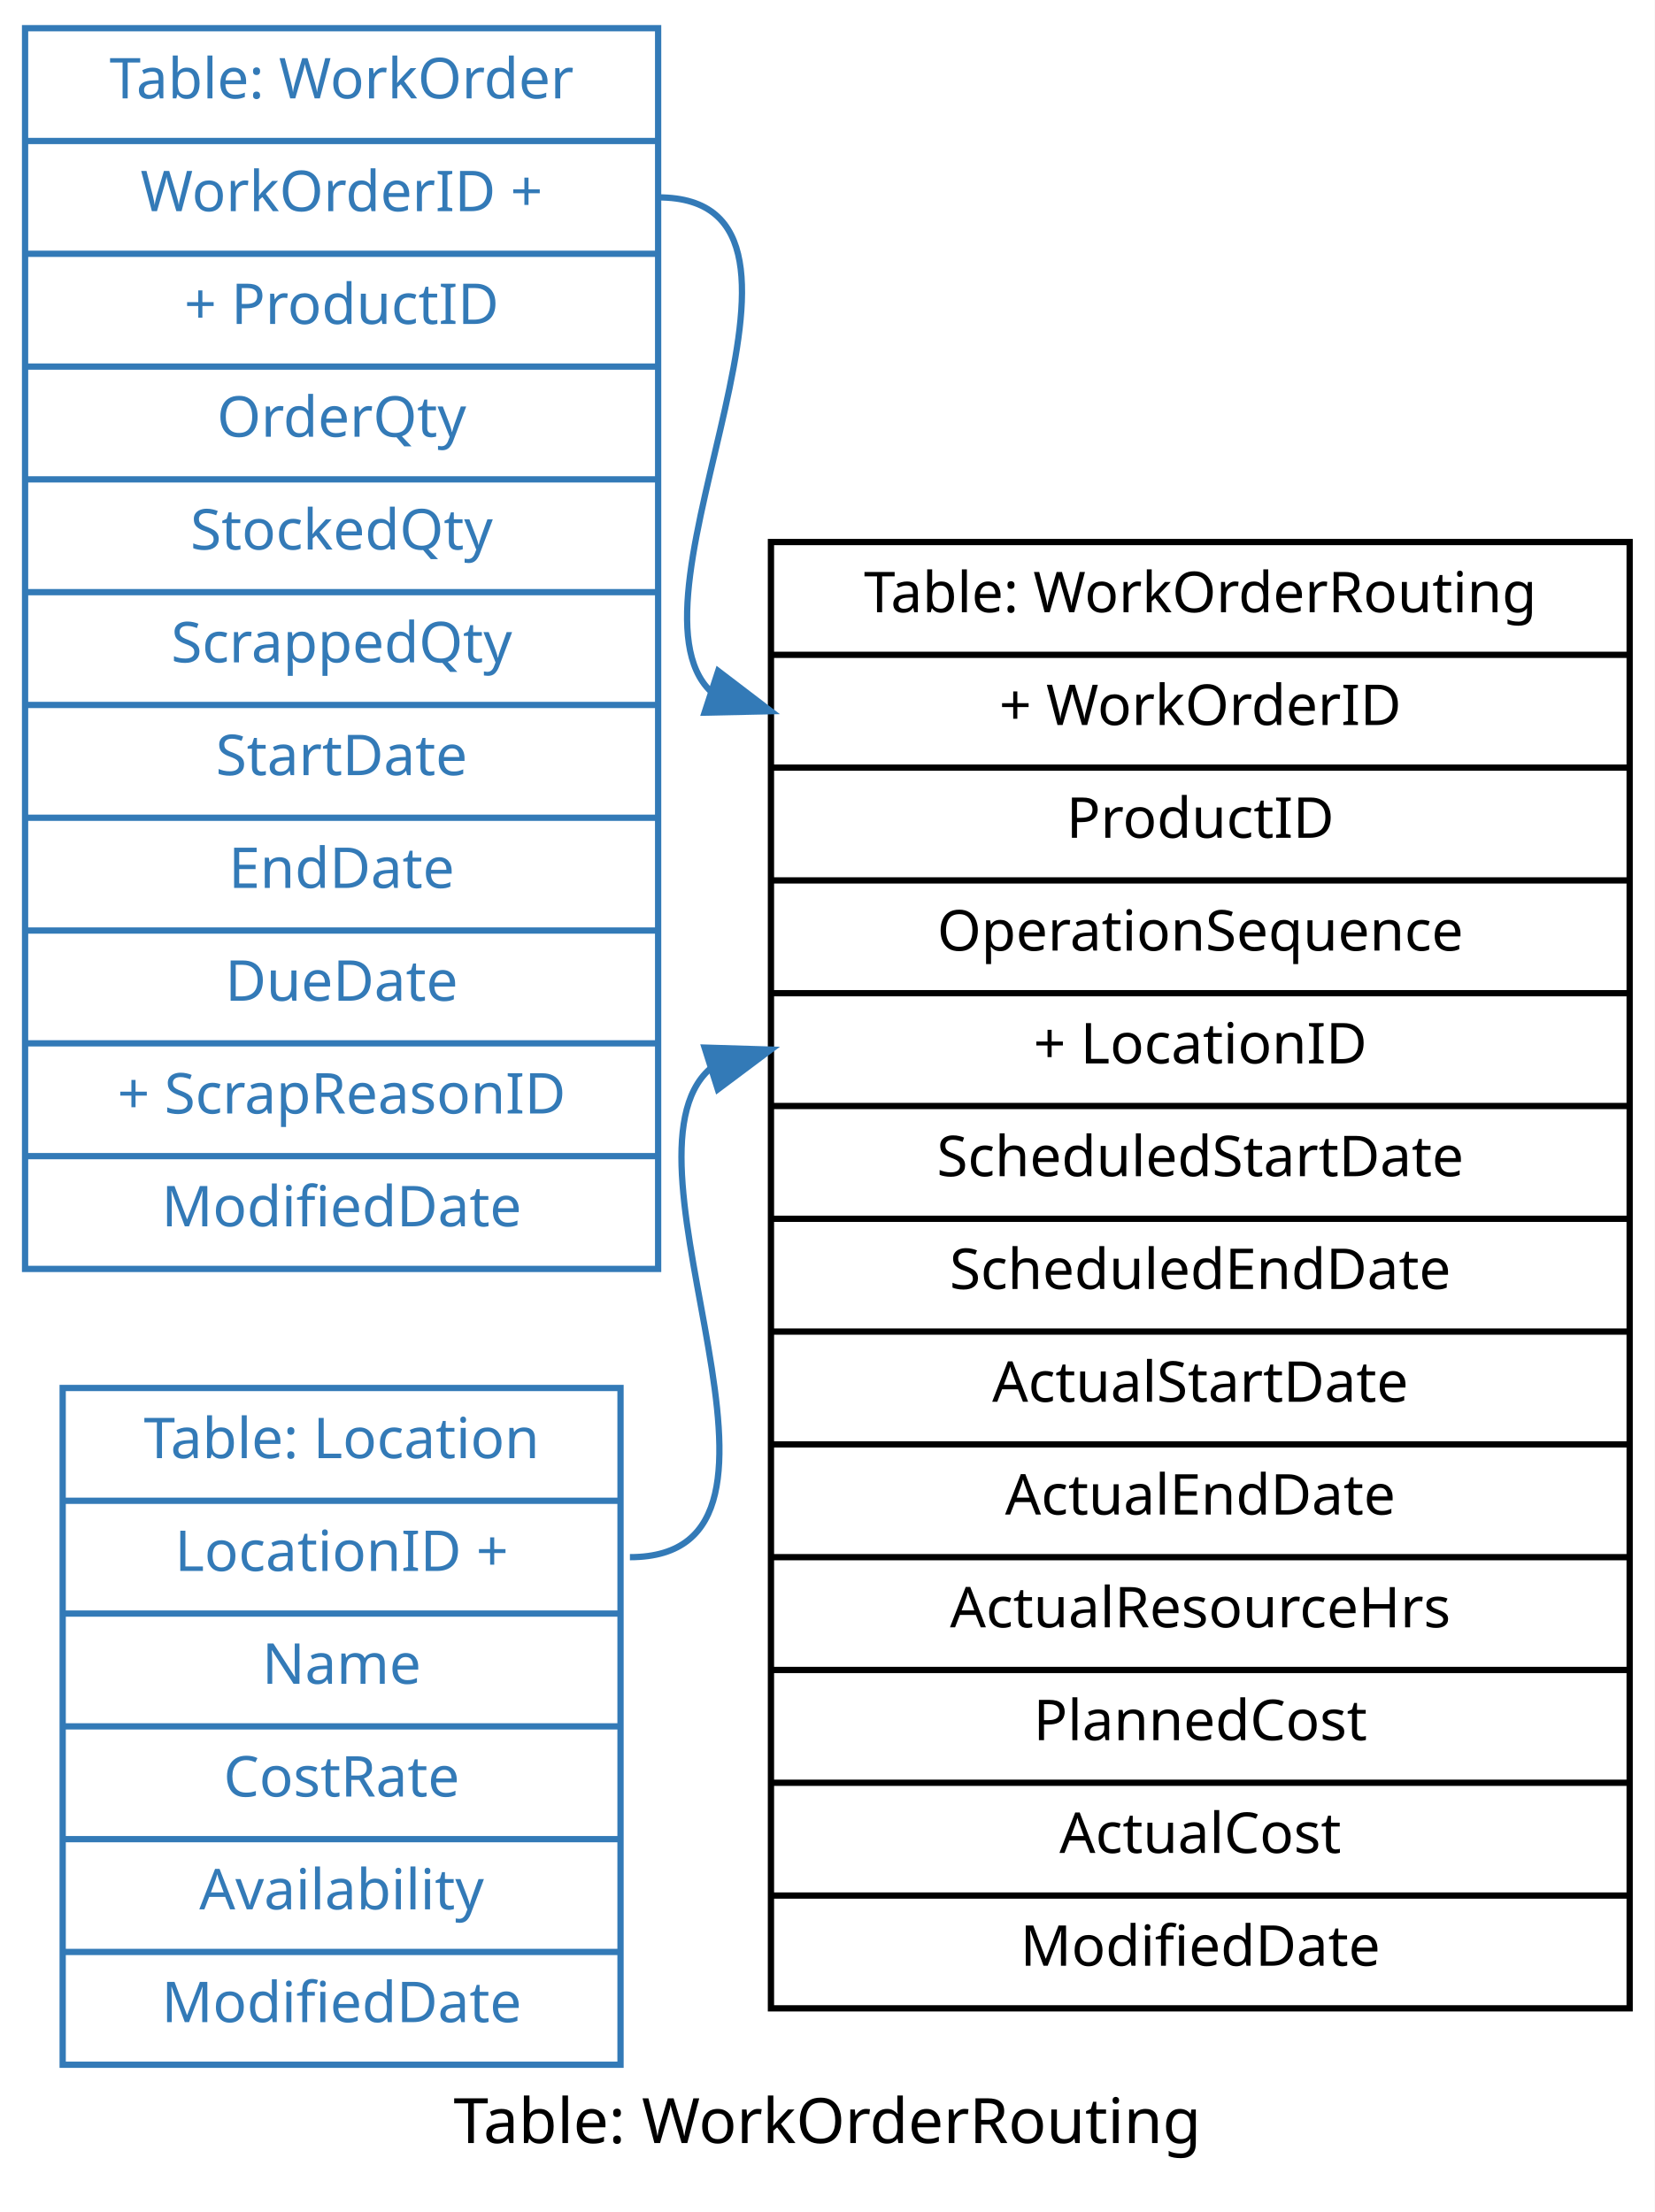
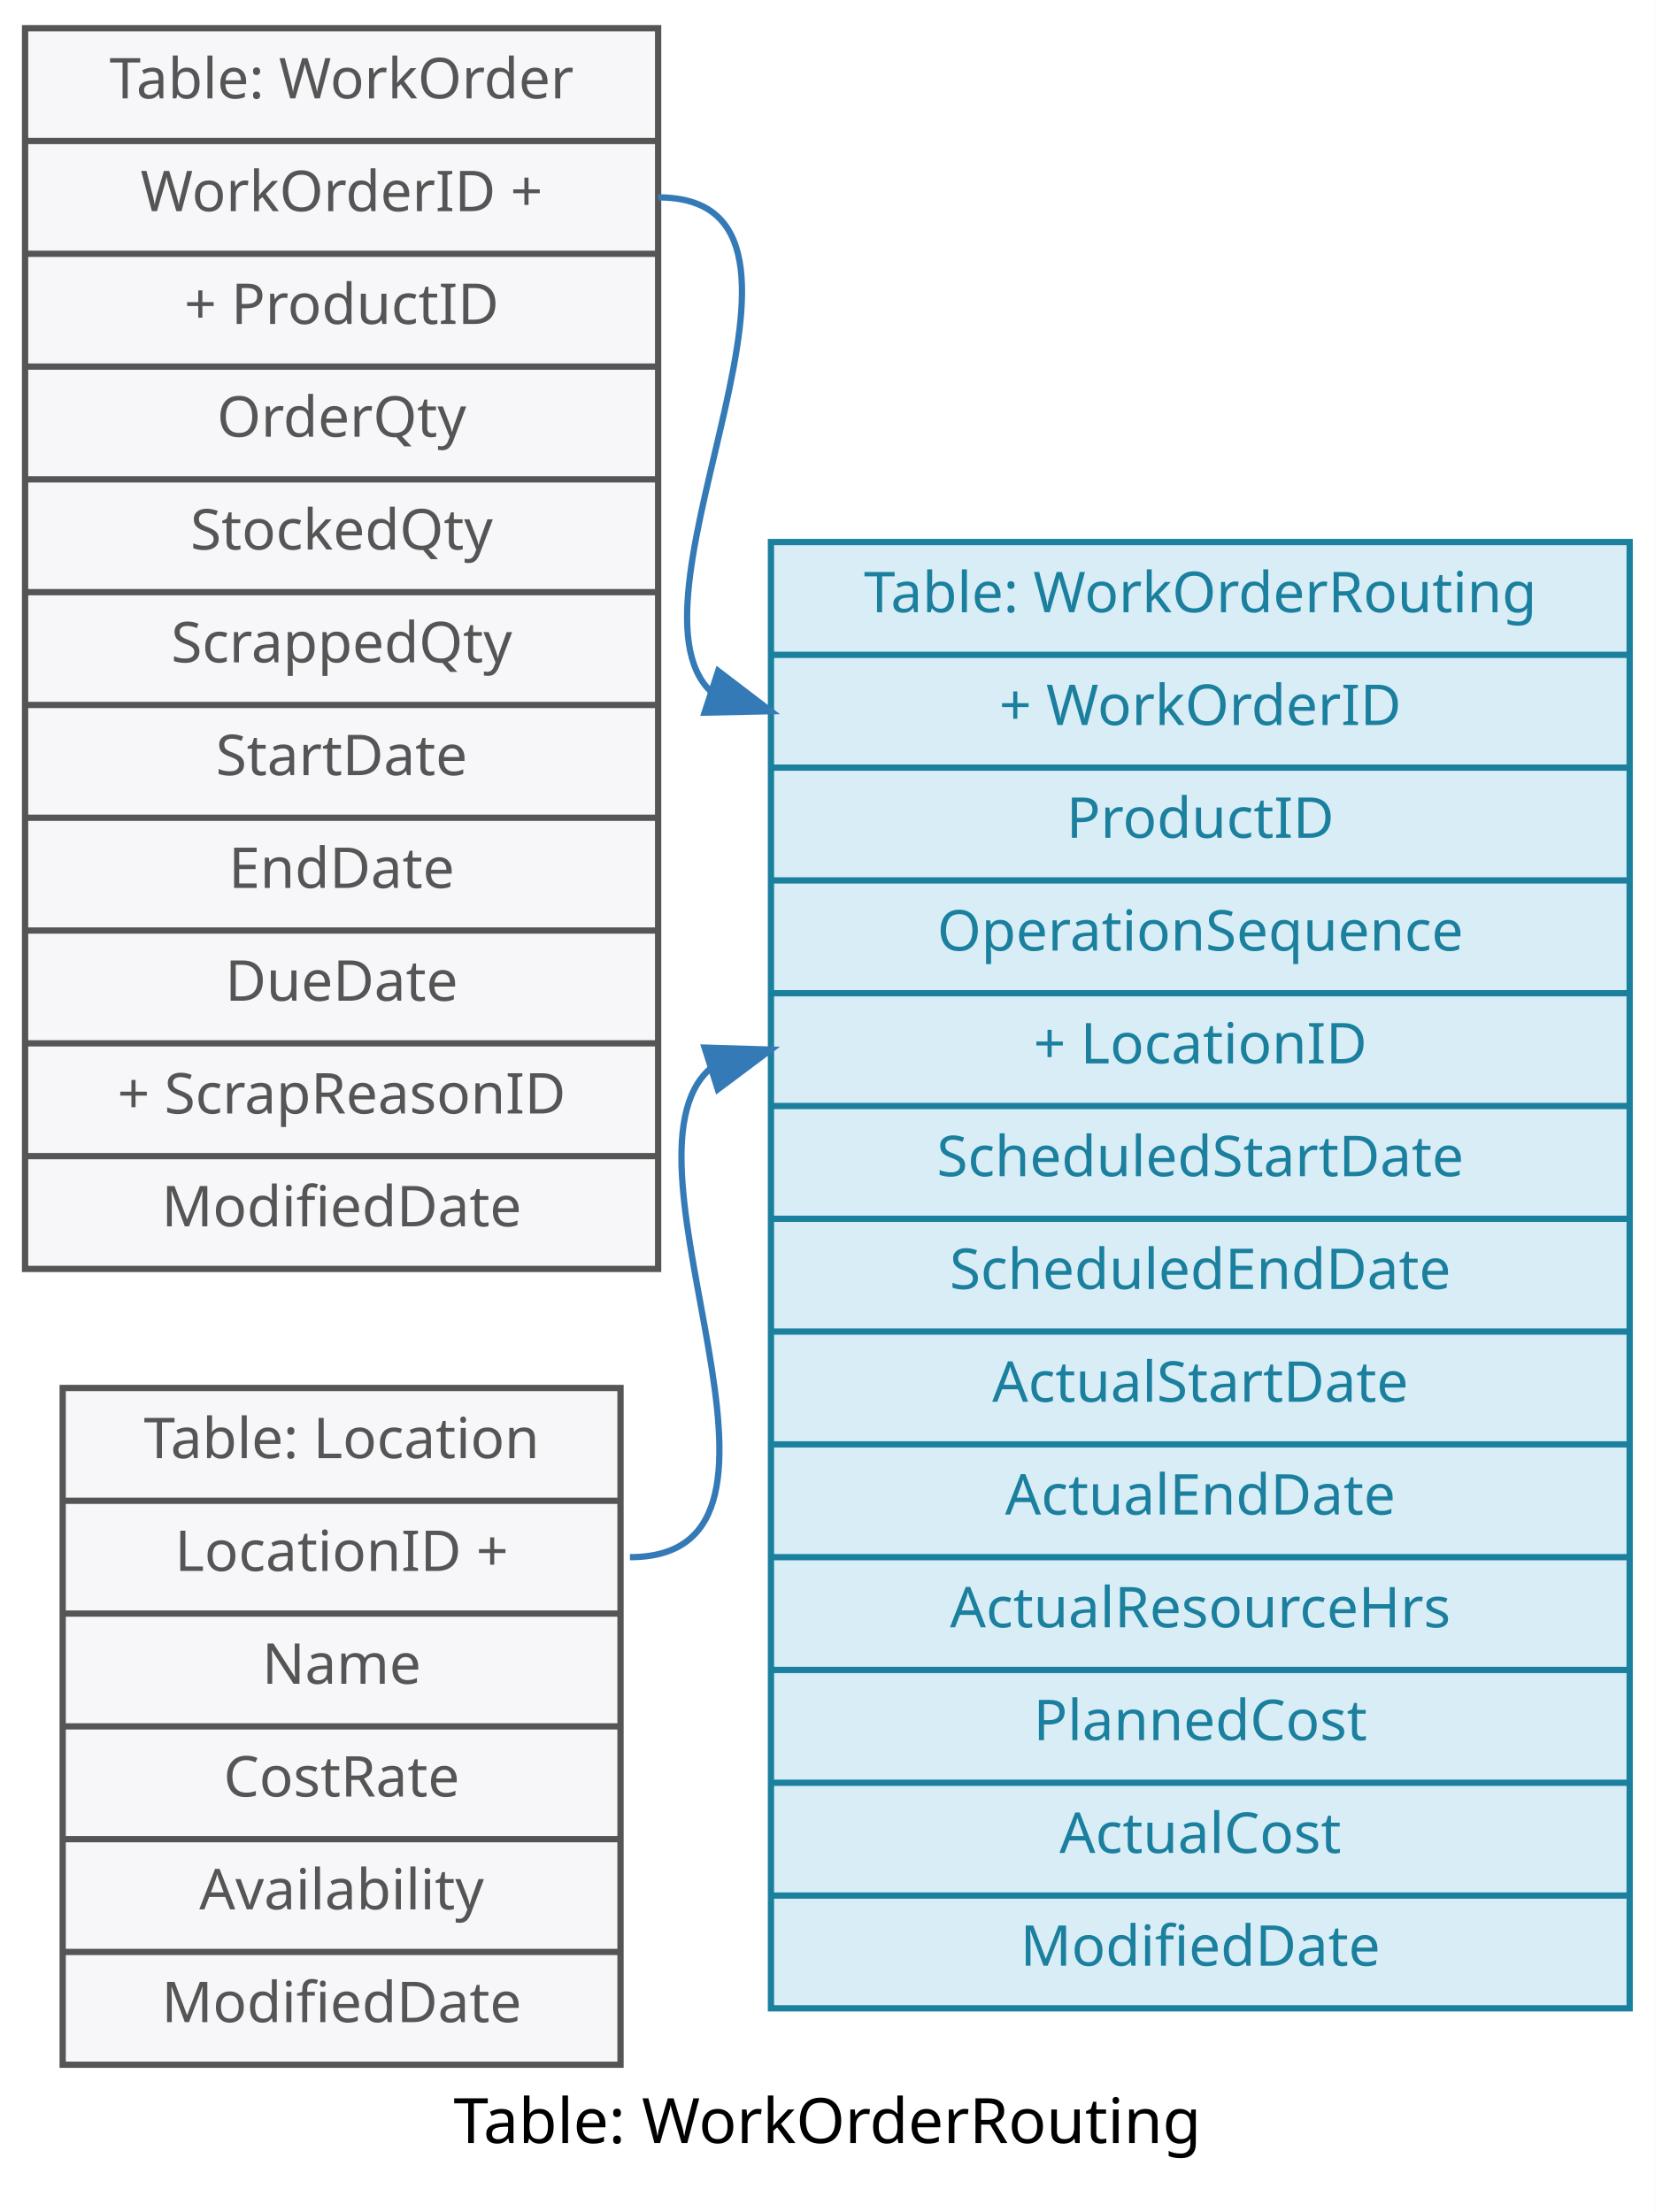
<svg xmlns="http://www.w3.org/2000/svg" width="264pt" height="353pt" viewBox="0.00 0.00 264.00 353.00">
  <g id="graph0" class="graph" transform="scale(1 1) rotate(0) translate(4 349)">
    <polygon fill="white" stroke="none" points="-4,4 -4,-349 260,-349 260,4 -4,4" />
    <text text-anchor="middle" x="128" y="-7" font-family="Verdana" font-size="10.00">Table: WorkOrderRouting</text>
    <g id="node1" class="node">
-       <polygon fill="none" stroke="#337ab7" points="6,-19.5 6,-127.5 95,-127.5 95,-19.5 6,-19.5" />
-       <text text-anchor="middle" x="50.5" y="-116.3" font-family="Verdana" font-size="9.00" fill="#337ab7">Table: Location</text>
-       <polyline fill="none" stroke="#337ab7" points="6,-109.5 95,-109.5 " />
-       <text text-anchor="middle" x="50.5" y="-98.3" font-family="Verdana" font-size="9.00" fill="#337ab7">LocationID +</text>
-       <polyline fill="none" stroke="#337ab7" points="6,-91.5 95,-91.5 " />
-       <text text-anchor="middle" x="50.5" y="-80.3" font-family="Verdana" font-size="9.00" fill="#337ab7">Name</text>
-       <polyline fill="none" stroke="#337ab7" points="6,-73.5 95,-73.5 " />
-       <text text-anchor="middle" x="50.5" y="-62.3" font-family="Verdana" font-size="9.00" fill="#337ab7">CostRate</text>
-       <polyline fill="none" stroke="#337ab7" points="6,-55.5 95,-55.5 " />
-       <text text-anchor="middle" x="50.5" y="-44.3" font-family="Verdana" font-size="9.00" fill="#337ab7">Availability</text>
-       <polyline fill="none" stroke="#337ab7" points="6,-37.5 95,-37.5 " />
-       <text text-anchor="middle" x="50.5" y="-26.3" font-family="Verdana" font-size="9.00" fill="#337ab7">ModifiedDate</text>
+       <polygon fill="#f7f7f9" stroke="#555555" points="6,-19.5 6,-127.5 95,-127.5 95,-19.5 6,-19.5" />
+       <text text-anchor="middle" x="50.5" y="-116.3" font-family="Verdana" font-size="9.00" fill="#555555">Table: Location</text>
+       <polyline fill="none" stroke="#555555" points="6,-109.5 95,-109.5 " />
+       <text text-anchor="middle" x="50.5" y="-98.3" font-family="Verdana" font-size="9.00" fill="#555555">LocationID +</text>
+       <polyline fill="none" stroke="#555555" points="6,-91.5 95,-91.5 " />
+       <text text-anchor="middle" x="50.5" y="-80.3" font-family="Verdana" font-size="9.00" fill="#555555">Name</text>
+       <polyline fill="none" stroke="#555555" points="6,-73.5 95,-73.5 " />
+       <text text-anchor="middle" x="50.5" y="-62.3" font-family="Verdana" font-size="9.00" fill="#555555">CostRate</text>
+       <polyline fill="none" stroke="#555555" points="6,-55.5 95,-55.5 " />
+       <text text-anchor="middle" x="50.5" y="-44.3" font-family="Verdana" font-size="9.00" fill="#555555">Availability</text>
+       <polyline fill="none" stroke="#555555" points="6,-37.5 95,-37.5 " />
+       <text text-anchor="middle" x="50.5" y="-26.3" font-family="Verdana" font-size="9.00" fill="#555555">ModifiedDate</text>
    </g>
    <g id="node3" class="node">
-       <polygon fill="none" stroke="black" points="119,-28.5 119,-262.5 256,-262.5 256,-28.5 119,-28.5" />
-       <text text-anchor="middle" x="187.5" y="-251.3" font-family="Verdana" font-size="9.00">Table: WorkOrderRouting</text>
-       <polyline fill="none" stroke="black" points="119,-244.5 256,-244.5 " />
-       <text text-anchor="middle" x="187.5" y="-233.3" font-family="Verdana" font-size="9.00">+ WorkOrderID</text>
-       <polyline fill="none" stroke="black" points="119,-226.5 256,-226.5 " />
-       <text text-anchor="middle" x="187.5" y="-215.3" font-family="Verdana" font-size="9.00">ProductID</text>
-       <polyline fill="none" stroke="black" points="119,-208.5 256,-208.5 " />
-       <text text-anchor="middle" x="187.5" y="-197.3" font-family="Verdana" font-size="9.00">OperationSequence</text>
-       <polyline fill="none" stroke="black" points="119,-190.5 256,-190.5 " />
-       <text text-anchor="middle" x="187.5" y="-179.3" font-family="Verdana" font-size="9.00">+ LocationID</text>
-       <polyline fill="none" stroke="black" points="119,-172.5 256,-172.5 " />
-       <text text-anchor="middle" x="187.5" y="-161.3" font-family="Verdana" font-size="9.00">ScheduledStartDate</text>
-       <polyline fill="none" stroke="black" points="119,-154.5 256,-154.5 " />
-       <text text-anchor="middle" x="187.5" y="-143.3" font-family="Verdana" font-size="9.00">ScheduledEndDate</text>
-       <polyline fill="none" stroke="black" points="119,-136.5 256,-136.5 " />
-       <text text-anchor="middle" x="187.5" y="-125.3" font-family="Verdana" font-size="9.00">ActualStartDate</text>
-       <polyline fill="none" stroke="black" points="119,-118.5 256,-118.5 " />
-       <text text-anchor="middle" x="187.5" y="-107.3" font-family="Verdana" font-size="9.00">ActualEndDate</text>
-       <polyline fill="none" stroke="black" points="119,-100.5 256,-100.5 " />
-       <text text-anchor="middle" x="187.5" y="-89.3" font-family="Verdana" font-size="9.00">ActualResourceHrs</text>
-       <polyline fill="none" stroke="black" points="119,-82.5 256,-82.5 " />
-       <text text-anchor="middle" x="187.5" y="-71.3" font-family="Verdana" font-size="9.00">PlannedCost</text>
-       <polyline fill="none" stroke="black" points="119,-64.5 256,-64.5 " />
-       <text text-anchor="middle" x="187.5" y="-53.3" font-family="Verdana" font-size="9.00">ActualCost</text>
-       <polyline fill="none" stroke="black" points="119,-46.5 256,-46.5 " />
-       <text text-anchor="middle" x="187.5" y="-35.3" font-family="Verdana" font-size="9.00">ModifiedDate</text>
+       <polygon fill="#d9edf7" stroke="#1b809e" points="119,-28.5 119,-262.5 256,-262.5 256,-28.5 119,-28.5" />
+       <text text-anchor="middle" x="187.5" y="-251.3" font-family="Verdana" font-size="9.00" fill="#1b809e">Table: WorkOrderRouting</text>
+       <polyline fill="none" stroke="#1b809e" points="119,-244.5 256,-244.5 " />
+       <text text-anchor="middle" x="187.5" y="-233.3" font-family="Verdana" font-size="9.00" fill="#1b809e">+ WorkOrderID</text>
+       <polyline fill="none" stroke="#1b809e" points="119,-226.5 256,-226.5 " />
+       <text text-anchor="middle" x="187.5" y="-215.3" font-family="Verdana" font-size="9.00" fill="#1b809e">ProductID</text>
+       <polyline fill="none" stroke="#1b809e" points="119,-208.5 256,-208.5 " />
+       <text text-anchor="middle" x="187.5" y="-197.3" font-family="Verdana" font-size="9.00" fill="#1b809e">OperationSequence</text>
+       <polyline fill="none" stroke="#1b809e" points="119,-190.5 256,-190.5 " />
+       <text text-anchor="middle" x="187.5" y="-179.3" font-family="Verdana" font-size="9.00" fill="#1b809e">+ LocationID</text>
+       <polyline fill="none" stroke="#1b809e" points="119,-172.5 256,-172.5 " />
+       <text text-anchor="middle" x="187.5" y="-161.3" font-family="Verdana" font-size="9.00" fill="#1b809e">ScheduledStartDate</text>
+       <polyline fill="none" stroke="#1b809e" points="119,-154.5 256,-154.5 " />
+       <text text-anchor="middle" x="187.5" y="-143.3" font-family="Verdana" font-size="9.00" fill="#1b809e">ScheduledEndDate</text>
+       <polyline fill="none" stroke="#1b809e" points="119,-136.5 256,-136.5 " />
+       <text text-anchor="middle" x="187.5" y="-125.3" font-family="Verdana" font-size="9.00" fill="#1b809e">ActualStartDate</text>
+       <polyline fill="none" stroke="#1b809e" points="119,-118.5 256,-118.5 " />
+       <text text-anchor="middle" x="187.5" y="-107.3" font-family="Verdana" font-size="9.00" fill="#1b809e">ActualEndDate</text>
+       <polyline fill="none" stroke="#1b809e" points="119,-100.5 256,-100.5 " />
+       <text text-anchor="middle" x="187.5" y="-89.3" font-family="Verdana" font-size="9.00" fill="#1b809e">ActualResourceHrs</text>
+       <polyline fill="none" stroke="#1b809e" points="119,-82.5 256,-82.5 " />
+       <text text-anchor="middle" x="187.5" y="-71.3" font-family="Verdana" font-size="9.00" fill="#1b809e">PlannedCost</text>
+       <polyline fill="none" stroke="#1b809e" points="119,-64.5 256,-64.5 " />
+       <text text-anchor="middle" x="187.5" y="-53.3" font-family="Verdana" font-size="9.00" fill="#1b809e">ActualCost</text>
+       <polyline fill="none" stroke="#1b809e" points="119,-46.5 256,-46.5 " />
+       <text text-anchor="middle" x="187.5" y="-35.3" font-family="Verdana" font-size="9.00" fill="#1b809e">ModifiedDate</text>
    </g>
    <g id="edge2" class="edge">
      <path fill="none" stroke="#337ab7" d="M96.5,-100.5C129.485,-100.5 92.647,-163.628 109.267,-178.424" />
      <polygon fill="#337ab7" stroke="#337ab7" points="108.41,-181.823 119,-181.5 110.52,-175.149 108.41,-181.823" />
    </g>
    <g id="node2" class="node">
-       <polygon fill="none" stroke="#337ab7" points="0,-146.5 0,-344.5 101,-344.5 101,-146.5 0,-146.5" />
-       <text text-anchor="middle" x="50.5" y="-333.3" font-family="Verdana" font-size="9.00" fill="#337ab7">Table: WorkOrder</text>
-       <polyline fill="none" stroke="#337ab7" points="0,-326.5 101,-326.5 " />
-       <text text-anchor="middle" x="50.5" y="-315.3" font-family="Verdana" font-size="9.00" fill="#337ab7">WorkOrderID +</text>
-       <polyline fill="none" stroke="#337ab7" points="0,-308.5 101,-308.5 " />
-       <text text-anchor="middle" x="50.5" y="-297.3" font-family="Verdana" font-size="9.00" fill="#337ab7">+ ProductID</text>
-       <polyline fill="none" stroke="#337ab7" points="0,-290.5 101,-290.5 " />
-       <text text-anchor="middle" x="50.5" y="-279.3" font-family="Verdana" font-size="9.00" fill="#337ab7">OrderQty</text>
-       <polyline fill="none" stroke="#337ab7" points="0,-272.5 101,-272.5 " />
-       <text text-anchor="middle" x="50.5" y="-261.3" font-family="Verdana" font-size="9.00" fill="#337ab7">StockedQty</text>
-       <polyline fill="none" stroke="#337ab7" points="0,-254.5 101,-254.5 " />
-       <text text-anchor="middle" x="50.5" y="-243.3" font-family="Verdana" font-size="9.00" fill="#337ab7">ScrappedQty</text>
-       <polyline fill="none" stroke="#337ab7" points="0,-236.5 101,-236.5 " />
-       <text text-anchor="middle" x="50.5" y="-225.3" font-family="Verdana" font-size="9.00" fill="#337ab7">StartDate</text>
-       <polyline fill="none" stroke="#337ab7" points="0,-218.5 101,-218.5 " />
-       <text text-anchor="middle" x="50.5" y="-207.3" font-family="Verdana" font-size="9.00" fill="#337ab7">EndDate</text>
-       <polyline fill="none" stroke="#337ab7" points="0,-200.5 101,-200.5 " />
-       <text text-anchor="middle" x="50.5" y="-189.3" font-family="Verdana" font-size="9.00" fill="#337ab7">DueDate</text>
-       <polyline fill="none" stroke="#337ab7" points="0,-182.5 101,-182.5 " />
-       <text text-anchor="middle" x="50.5" y="-171.3" font-family="Verdana" font-size="9.00" fill="#337ab7">+ ScrapReasonID</text>
-       <polyline fill="none" stroke="#337ab7" points="0,-164.5 101,-164.5 " />
-       <text text-anchor="middle" x="50.5" y="-153.3" font-family="Verdana" font-size="9.00" fill="#337ab7">ModifiedDate</text>
+       <polygon fill="#f7f7f9" stroke="#555555" points="0,-146.5 0,-344.5 101,-344.5 101,-146.5 0,-146.5" />
+       <text text-anchor="middle" x="50.5" y="-333.3" font-family="Verdana" font-size="9.00" fill="#555555">Table: WorkOrder</text>
+       <polyline fill="none" stroke="#555555" points="0,-326.5 101,-326.5 " />
+       <text text-anchor="middle" x="50.5" y="-315.3" font-family="Verdana" font-size="9.00" fill="#555555">WorkOrderID +</text>
+       <polyline fill="none" stroke="#555555" points="0,-308.5 101,-308.5 " />
+       <text text-anchor="middle" x="50.5" y="-297.3" font-family="Verdana" font-size="9.00" fill="#555555">+ ProductID</text>
+       <polyline fill="none" stroke="#555555" points="0,-290.5 101,-290.5 " />
+       <text text-anchor="middle" x="50.5" y="-279.3" font-family="Verdana" font-size="9.00" fill="#555555">OrderQty</text>
+       <polyline fill="none" stroke="#555555" points="0,-272.5 101,-272.5 " />
+       <text text-anchor="middle" x="50.5" y="-261.3" font-family="Verdana" font-size="9.00" fill="#555555">StockedQty</text>
+       <polyline fill="none" stroke="#555555" points="0,-254.5 101,-254.5 " />
+       <text text-anchor="middle" x="50.5" y="-243.3" font-family="Verdana" font-size="9.00" fill="#555555">ScrappedQty</text>
+       <polyline fill="none" stroke="#555555" points="0,-236.5 101,-236.5 " />
+       <text text-anchor="middle" x="50.5" y="-225.3" font-family="Verdana" font-size="9.00" fill="#555555">StartDate</text>
+       <polyline fill="none" stroke="#555555" points="0,-218.5 101,-218.5 " />
+       <text text-anchor="middle" x="50.5" y="-207.3" font-family="Verdana" font-size="9.00" fill="#555555">EndDate</text>
+       <polyline fill="none" stroke="#555555" points="0,-200.5 101,-200.5 " />
+       <text text-anchor="middle" x="50.5" y="-189.3" font-family="Verdana" font-size="9.00" fill="#555555">DueDate</text>
+       <polyline fill="none" stroke="#555555" points="0,-182.5 101,-182.5 " />
+       <text text-anchor="middle" x="50.5" y="-171.3" font-family="Verdana" font-size="9.00" fill="#555555">+ ScrapReasonID</text>
+       <polyline fill="none" stroke="#555555" points="0,-164.5 101,-164.5 " />
+       <text text-anchor="middle" x="50.5" y="-153.3" font-family="Verdana" font-size="9.00" fill="#555555">ModifiedDate</text>
    </g>
    <g id="edge1" class="edge">
      <path fill="none" stroke="#337ab7" d="M101,-317.5C133.94,-317.5 93.669,-253.593 109.45,-238.614" />
      <polygon fill="#337ab7" stroke="#337ab7" points="110.578,-241.928 119,-235.5 108.408,-235.273 110.578,-241.928" />
    </g>
  </g>
</svg>
